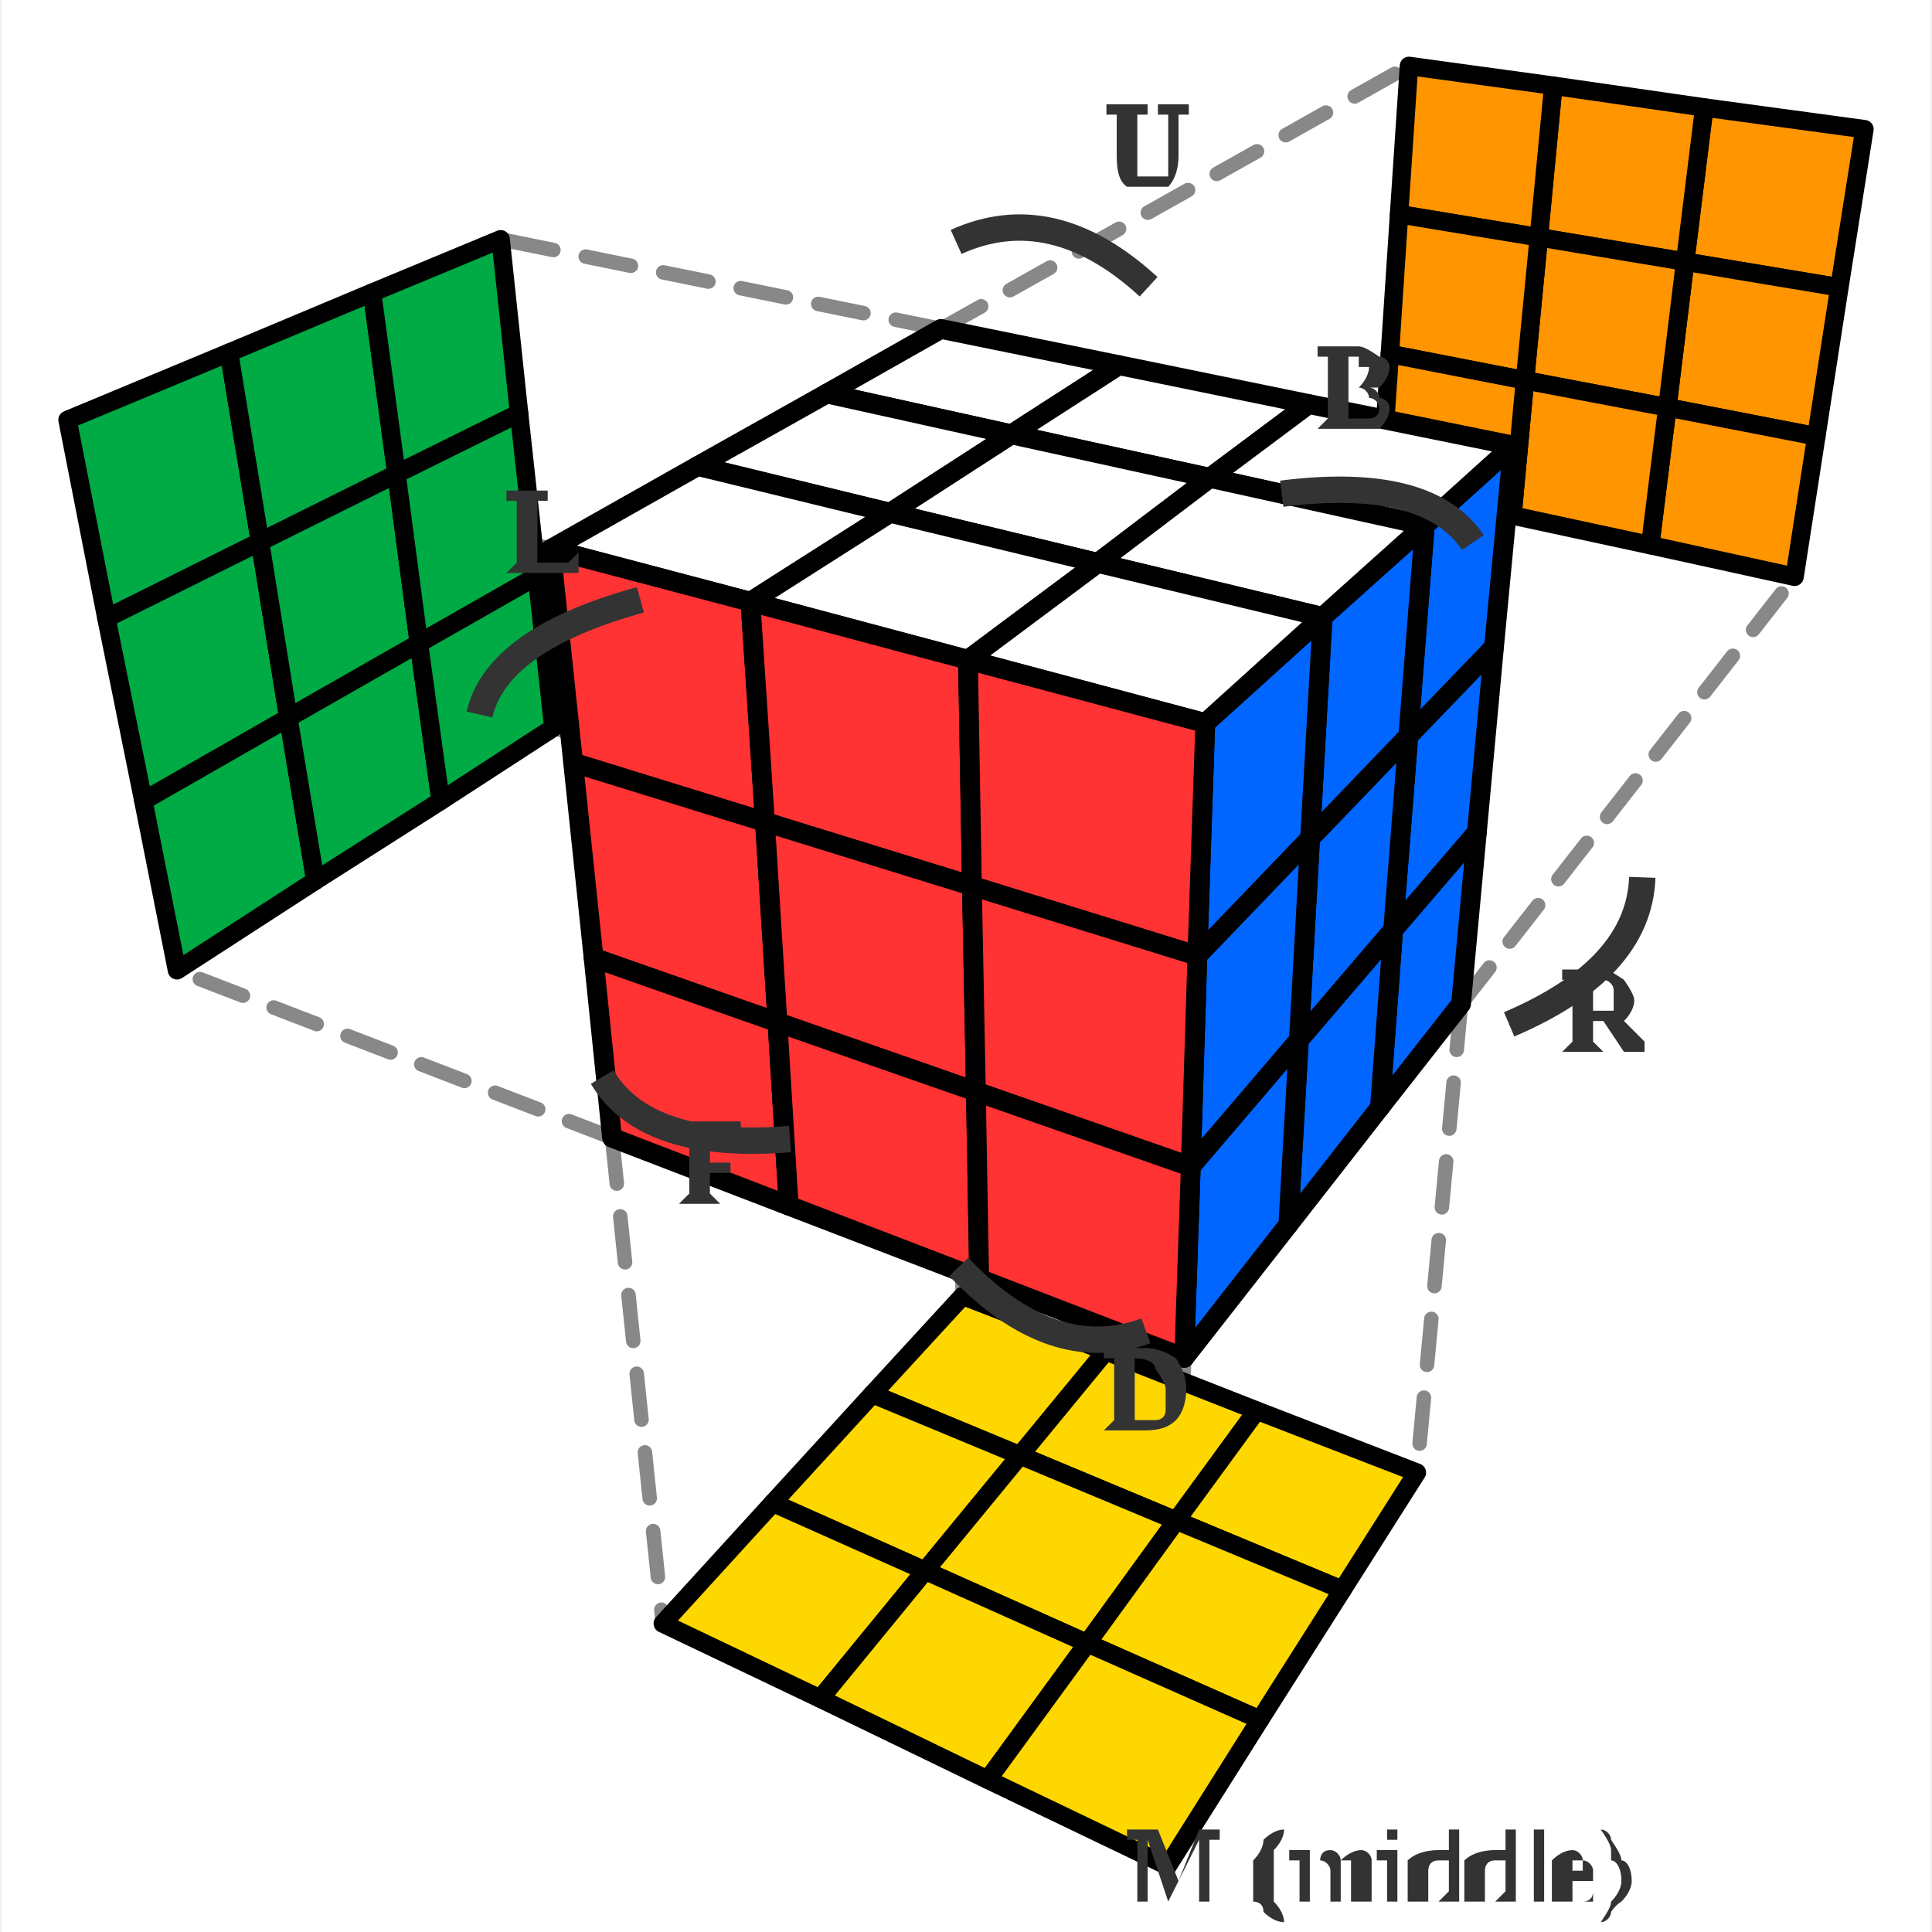
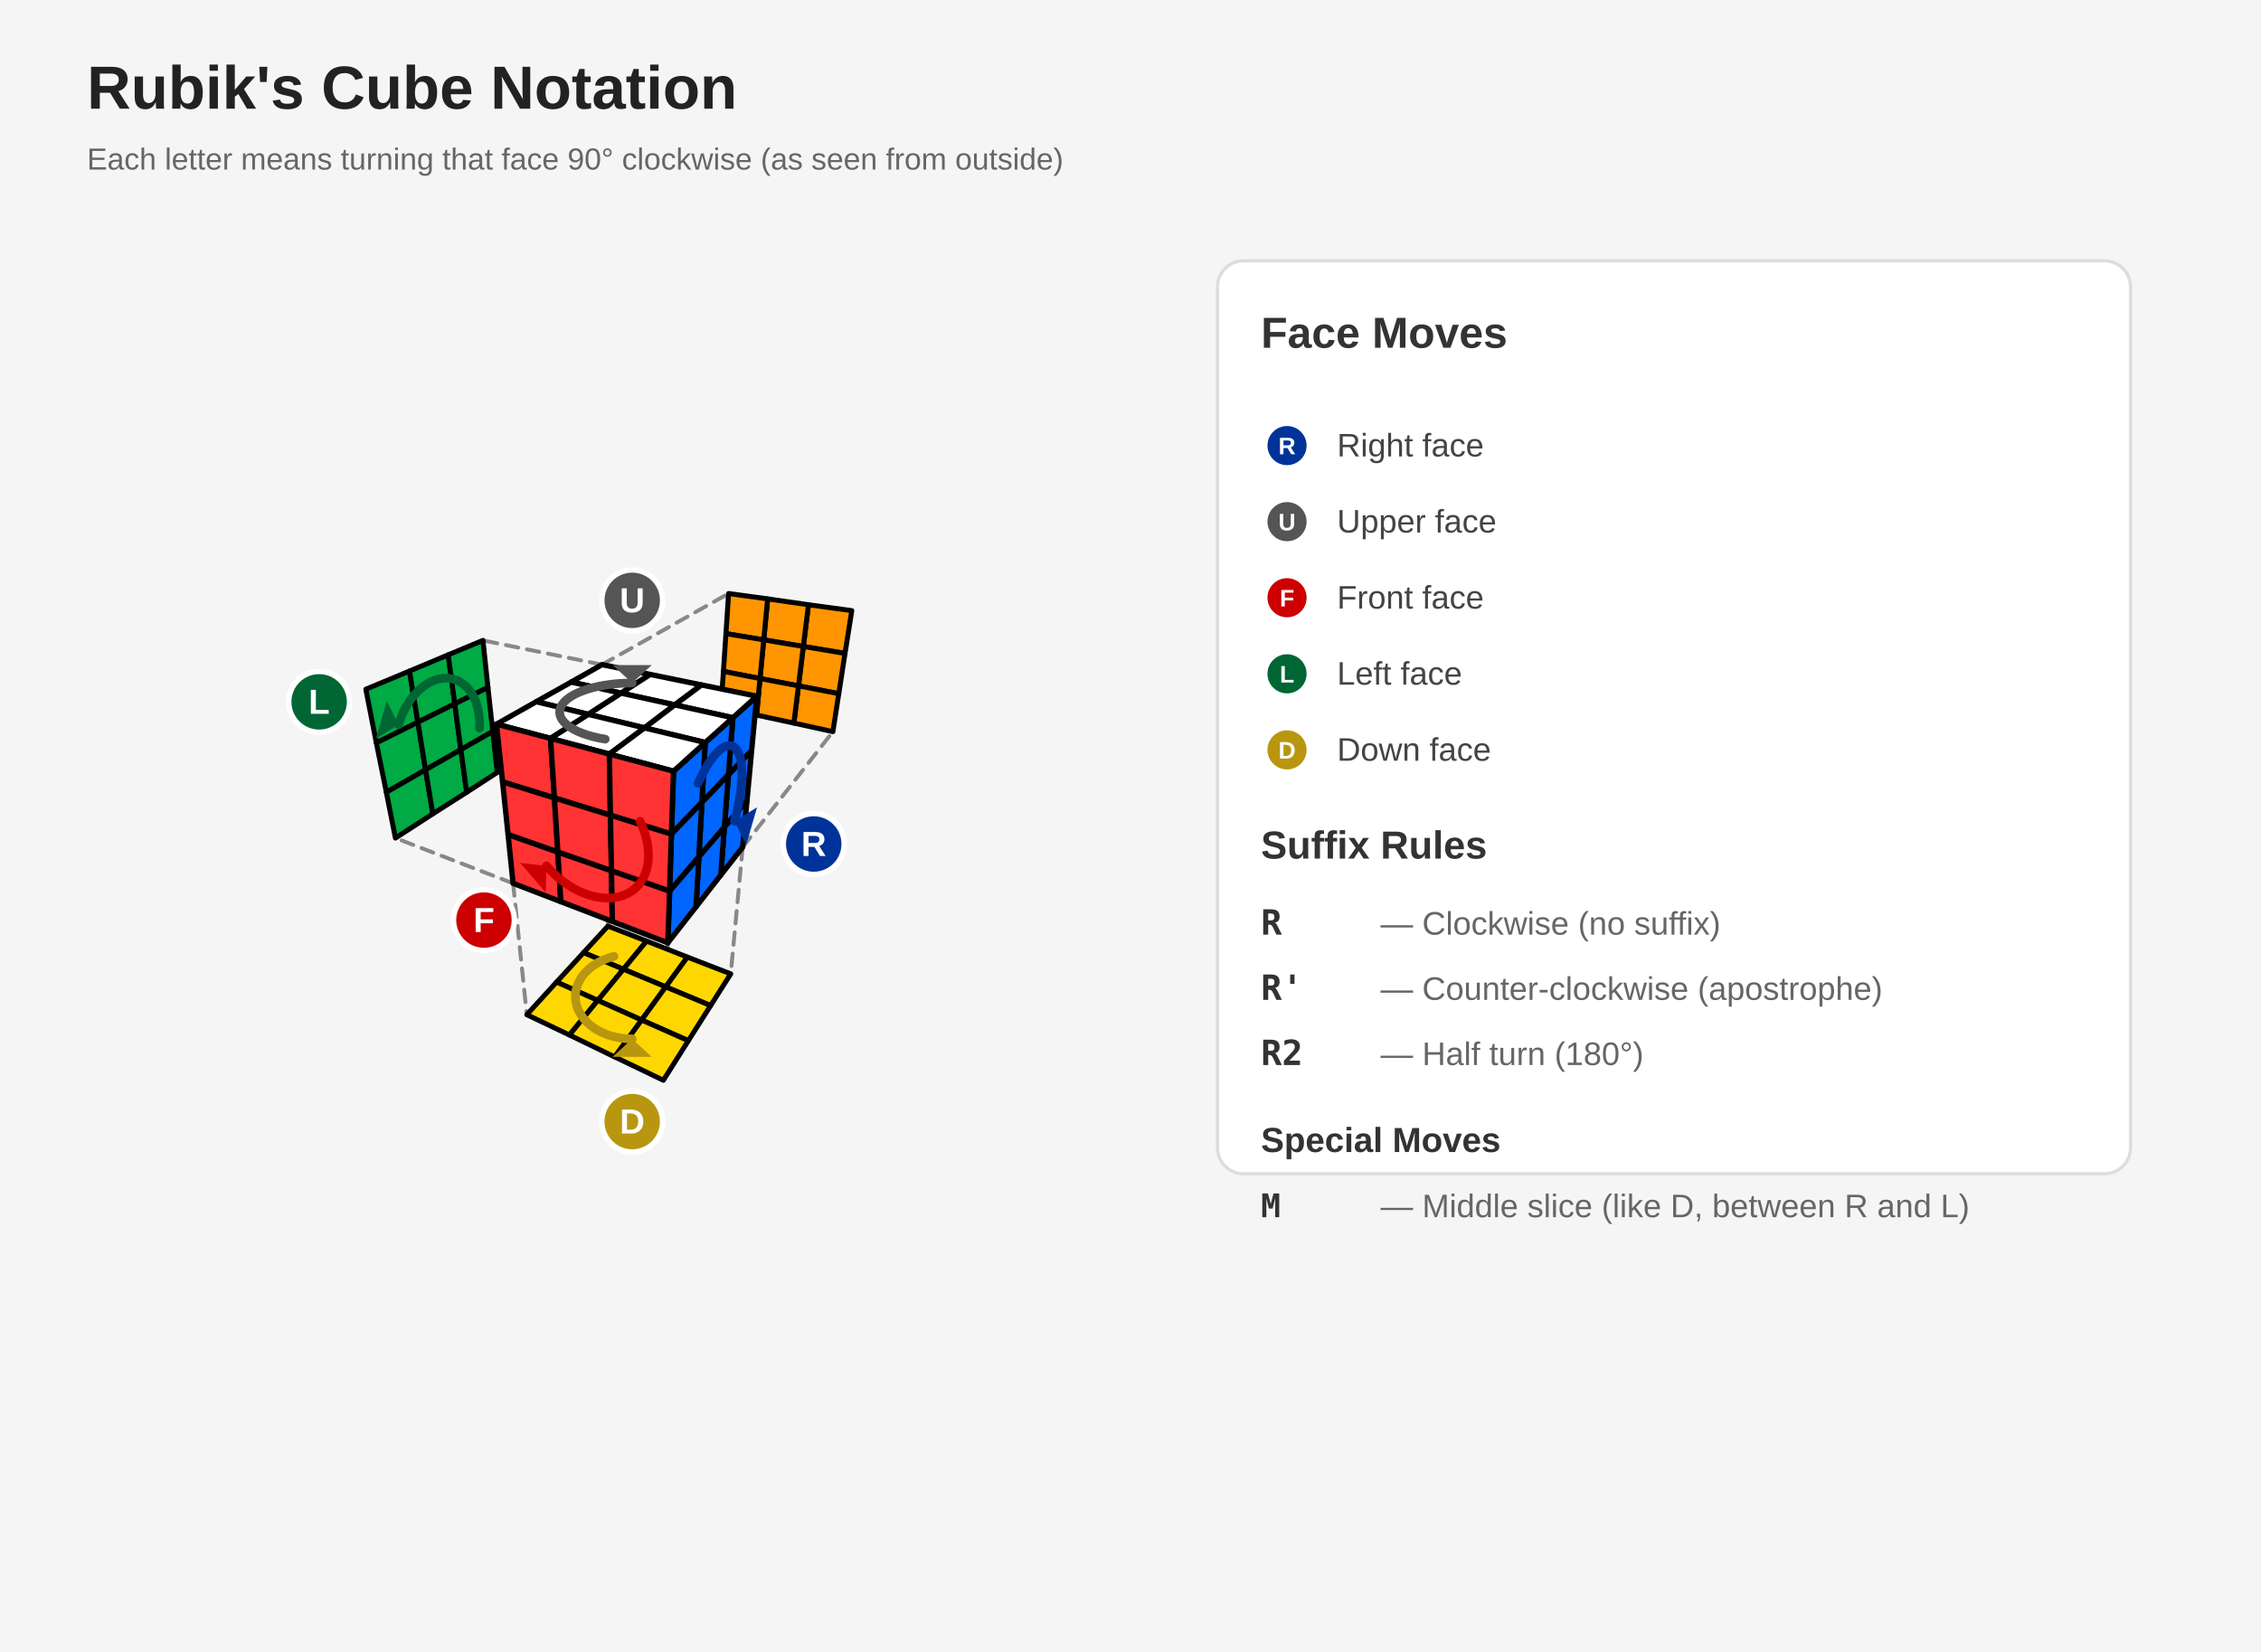
- <svg xmlns="http://www.w3.org/2000/svg" width="600" height="600" viewBox="-1.594 -1.213 2.926 2.931">
-   <rect fill="#FFFFFF" x="-1.594" y="-1.213" width="2.926" height="2.931" />
-   <defs>
-     <marker id="arrowhead" markerWidth="0.1" markerHeight="0.1" refX="0.08" refY="0.05" orient="auto">
-       <polygon points="0,0 0.1,0.05 0,0.1" fill="#333333" />
-     </marker>
-   </defs>
-   <g transform="translate(0.0,0.0) scale(1.0)" style="stroke:#000000;stroke-width:0.028;stroke-linejoin:round;stroke-linecap:round">
+ <svg xmlns="http://www.w3.org/2000/svg" width="1040" height="760" viewBox="0 0 1040 760">
+   <rect fill="#F5F5F5" x="0" y="0" width="1040" height="760" />
+   <text x="40" y="50" font-family="Arial,sans-serif" font-size="28" font-weight="bold" fill="#222">Rubik's Cube Notation</text>
+   <text x="40" y="78" font-family="Arial,sans-serif" font-size="14" fill="#666">Each letter means turning that face 90° clockwise (as seen from outside)</text>
+   <g transform="translate(290.7794,364.3225) scale(82.0)" style="stroke:#000000;stroke-width:0.028;stroke-linejoin:round;stroke-linecap:round">
    <line x1="-0.761" y1="-0.38" x2="-1.494" y2="-0.576" stroke="#888888" stroke-width="0.022" stroke-dasharray="0.07,0.05" stroke-linecap="round" />
    <line x1="-0.169" y1="-0.714" x2="-0.837" y2="-0.85" stroke="#888888" stroke-width="0.022" stroke-dasharray="0.07,0.05" stroke-linecap="round" />
    <line x1="-0.668" y1="0.513" x2="-1.328" y2="0.259" stroke="#888888" stroke-width="0.022" stroke-dasharray="0.07,0.05" stroke-linecap="round" />
    <line x1="-0.151" y1="0.076" x2="-0.757" y2="-0.109" stroke="#888888" stroke-width="0.022" stroke-dasharray="0.07,0.05" stroke-linecap="round" />
    <line x1="-0.668" y1="0.513" x2="-0.591" y2="1.25" stroke="#888888" stroke-width="0.022" stroke-dasharray="0.07,0.05" stroke-linecap="round" />
    <line x1="0.2" y1="0.847" x2="0.175" y2="1.618" stroke="#888888" stroke-width="0.022" stroke-dasharray="0.07,0.05" stroke-linecap="round" />
    <line x1="-0.151" y1="0.076" x2="-0.136" y2="0.753" stroke="#888888" stroke-width="0.022" stroke-dasharray="0.07,0.05" stroke-linecap="round" />
    <line x1="0.62" y1="0.31" x2="0.553" y2="1.021" stroke="#888888" stroke-width="0.022" stroke-dasharray="0.07,0.05" stroke-linecap="round" />
    <line x1="-0.151" y1="0.076" x2="0.498" y2="-0.474" stroke="#888888" stroke-width="0.022" stroke-dasharray="0.07,0.05" stroke-linecap="round" />
    <line x1="0.62" y1="0.31" x2="1.126" y2="-0.338" stroke="#888888" stroke-width="0.022" stroke-dasharray="0.07,0.05" stroke-linecap="round" />
    <line x1="-0.169" y1="-0.714" x2="0.541" y2="-1.113" stroke="#888888" stroke-width="0.022" stroke-dasharray="0.07,0.05" stroke-linecap="round" />
    <line x1="0.699" y1="-0.537" x2="1.232" y2="-1.017" stroke="#888888" stroke-width="0.022" stroke-dasharray="0.07,0.05" stroke-linecap="round" />
    <polygon fill="#00AA44" stroke="#000000" points="-1.494,-0.576 -1.249,-0.678 -1.202,-0.391 -1.435,-0.275" />
    <polygon fill="#00AA44" stroke="#000000" points="-1.249,-0.678 -1.032,-0.769 -0.995,-0.494 -1.202,-0.391" />
    <polygon fill="#00AA44" stroke="#000000" points="-1.032,-0.769 -0.837,-0.85 -0.809,-0.586 -0.995,-0.494" />
    <polygon fill="#00AA44" stroke="#000000" points="-1.435,-0.275 -1.202,-0.391 -1.159,-0.124 -1.379,0.002" />
    <polygon fill="#00AA44" stroke="#000000" points="-1.202,-0.391 -0.995,-0.494 -0.961,-0.237 -1.159,-0.124" />
    <polygon fill="#00AA44" stroke="#000000" points="-0.995,-0.494 -0.809,-0.586 -0.782,-0.339 -0.961,-0.237" />
    <polygon fill="#00AA44" stroke="#000000" points="-1.379,0.002 -1.159,-0.124 -1.118,0.123 -1.328,0.259" />
    <polygon fill="#00AA44" stroke="#000000" points="-1.159,-0.124 -0.961,-0.237 -0.928,0.002 -1.118,0.123" />
    <polygon fill="#00AA44" stroke="#000000" points="-0.961,-0.237 -0.782,-0.339 -0.757,-0.109 -0.928,0.002" />
    <polygon fill="#FFD700" stroke="#000000" points="-0.136,0.753 0.081,0.837 -0.049,0.995 -0.273,0.902" />
    <polygon fill="#FFD700" stroke="#000000" points="0.081,0.837 0.31,0.927 0.188,1.094 -0.049,0.995" />
    <polygon fill="#FFD700" stroke="#000000" points="0.31,0.927 0.553,1.021 0.44,1.199 0.188,1.094" />
    <polygon fill="#FFD700" stroke="#000000" points="-0.273,0.902 -0.049,0.995 -0.193,1.17 -0.424,1.067" />
    <polygon fill="#FFD700" stroke="#000000" points="-0.049,0.995 0.188,1.094 0.053,1.28 -0.193,1.17" />
    <polygon fill="#FFD700" stroke="#000000" points="0.188,1.094 0.44,1.199 0.315,1.396 0.053,1.28" />
    <polygon fill="#FFD700" stroke="#000000" points="-0.424,1.067 -0.193,1.17 -0.352,1.364 -0.591,1.25" />
    <polygon fill="#FFD700" stroke="#000000" points="-0.193,1.17 0.053,1.28 -0.098,1.487 -0.352,1.364" />
    <polygon fill="#FFD700" stroke="#000000" points="0.053,1.28 0.315,1.396 0.175,1.618 -0.098,1.487" />
    <polygon fill="#FF9500" stroke="#000000" points="1.232,-1.017 0.989,-1.05 0.96,-0.816 1.194,-0.777" />
    <polygon fill="#FF9500" stroke="#000000" points="0.989,-1.05 0.76,-1.083 0.738,-0.853 0.96,-0.816" />
    <polygon fill="#FF9500" stroke="#000000" points="0.76,-1.083 0.541,-1.113 0.526,-0.888 0.738,-0.853" />
    <polygon fill="#FF9500" stroke="#000000" points="1.194,-0.777 0.96,-0.816 0.933,-0.595 1.159,-0.551" />
    <polygon fill="#FF9500" stroke="#000000" points="0.96,-0.816 0.738,-0.853 0.717,-0.636 0.933,-0.595" />
    <polygon fill="#FF9500" stroke="#000000" points="0.738,-0.853 0.526,-0.888 0.512,-0.676 0.717,-0.636" />
    <polygon fill="#FF9500" stroke="#000000" points="1.159,-0.551 0.933,-0.595 0.907,-0.386 1.126,-0.338" />
    <polygon fill="#FF9500" stroke="#000000" points="0.933,-0.595 0.717,-0.636 0.698,-0.431 0.907,-0.386" />
    <polygon fill="#FF9500" stroke="#000000" points="0.717,-0.636 0.512,-0.676 0.498,-0.474 0.698,-0.431" />
    <polygon fill="#0066FF" stroke="#000000" stroke-width="0.03" points="0.699,-0.537 0.565,-0.416 0.54,-0.096 0.67,-0.231" />
    <polygon fill="#0066FF" stroke="#000000" stroke-width="0.03" points="0.565,-0.416 0.41,-0.277 0.391,0.059 0.54,-0.096" />
    <polygon fill="#0066FF" stroke="#000000" stroke-width="0.03" points="0.41,-0.277 0.232,-0.116 0.22,0.237 0.391,0.059" />
    <polygon fill="#0066FF" stroke="#000000" stroke-width="0.03" points="0.67,-0.231 0.54,-0.096 0.517,0.198 0.644,0.05" />
    <polygon fill="#0066FF" stroke="#000000" stroke-width="0.03" points="0.54,-0.096 0.391,0.059 0.374,0.365 0.517,0.198" />
    <polygon fill="#0066FF" stroke="#000000" stroke-width="0.03" points="0.391,0.059 0.22,0.237 0.21,0.557 0.374,0.365" />
    <polygon fill="#0066FF" stroke="#000000" stroke-width="0.03" points="0.644,0.05 0.517,0.198 0.497,0.467 0.62,0.31" />
    <polygon fill="#0066FF" stroke="#000000" stroke-width="0.03" points="0.517,0.198 0.374,0.365 0.358,0.645 0.497,0.467" />
    <polygon fill="#0066FF" stroke="#000000" stroke-width="0.03" points="0.374,0.365 0.21,0.557 0.2,0.847 0.358,0.645" />
    <polygon fill="#FFFFFF" stroke="#000000" stroke-width="0.03" points="-0.169,-0.714 0.101,-0.659 -0.062,-0.554 -0.342,-0.616" />
    <polygon fill="#FFFFFF" stroke="#000000" stroke-width="0.03" points="0.101,-0.659 0.389,-0.6 0.239,-0.488 -0.062,-0.554" />
    <polygon fill="#FFFFFF" stroke="#000000" stroke-width="0.03" points="0.389,-0.6 0.699,-0.537 0.565,-0.416 0.239,-0.488" />
    <polygon fill="#FFFFFF" stroke="#000000" stroke-width="0.03" points="-0.342,-0.616 -0.062,-0.554 -0.246,-0.435 -0.538,-0.506" />
    <polygon fill="#FFFFFF" stroke="#000000" stroke-width="0.03" points="-0.062,-0.554 0.239,-0.488 0.069,-0.359 -0.246,-0.435" />
    <polygon fill="#FFFFFF" stroke="#000000" stroke-width="0.03" points="0.239,-0.488 0.565,-0.416 0.41,-0.277 0.069,-0.359" />
    <polygon fill="#FFFFFF" stroke="#000000" stroke-width="0.03" points="-0.538,-0.506 -0.246,-0.435 -0.458,-0.3 -0.761,-0.38" />
    <polygon fill="#FFFFFF" stroke="#000000" stroke-width="0.03" points="-0.246,-0.435 0.069,-0.359 -0.128,-0.212 -0.458,-0.3" />
    <polygon fill="#FFFFFF" stroke="#000000" stroke-width="0.03" points="0.069,-0.359 0.41,-0.277 0.232,-0.116 -0.128,-0.212" />
    <polygon fill="#FF3333" stroke="#000000" stroke-width="0.03" points="-0.761,-0.38 -0.458,-0.3 -0.436,0.034 -0.727,-0.056" />
    <polygon fill="#FF3333" stroke="#000000" stroke-width="0.03" points="-0.458,-0.3 -0.128,-0.212 -0.122,0.131 -0.436,0.034" />
    <polygon fill="#FF3333" stroke="#000000" stroke-width="0.03" points="-0.128,-0.212 0.232,-0.116 0.22,0.237 -0.122,0.131" />
    <polygon fill="#FF3333" stroke="#000000" stroke-width="0.03" points="-0.727,-0.056 -0.436,0.034 -0.417,0.338 -0.696,0.24" />
    <polygon fill="#FF3333" stroke="#000000" stroke-width="0.03" points="-0.436,0.034 -0.122,0.131 -0.116,0.443 -0.417,0.338" />
    <polygon fill="#FF3333" stroke="#000000" stroke-width="0.03" points="-0.122,0.131 0.22,0.237 0.21,0.557 -0.116,0.443" />
    <polygon fill="#FF3333" stroke="#000000" stroke-width="0.03" points="-0.696,0.24 -0.417,0.338 -0.4,0.616 -0.668,0.513" />
    <polygon fill="#FF3333" stroke="#000000" stroke-width="0.03" points="-0.417,0.338 -0.116,0.443 -0.111,0.727 -0.4,0.616" />
    <polygon fill="#FF3333" stroke="#000000" stroke-width="0.03" points="-0.116,0.443 0.21,0.557 0.2,0.847 -0.111,0.727" />
  </g>
-   <path d="M 0.895,0.118 Q 0.89,0.257 0.693,0.341" fill="none" stroke="#333333" stroke-width="0.04" marker-end="url(#arrowhead)" />
-   <text x="0.838" y="0.382" font-size="0.18" font-weight="bold" text-anchor="middle" fill="#333333">R</text>
-   <path d="M -0.869,-0.129 Q -0.843,-0.243 -0.625,-0.303" fill="none" stroke="#333333" stroke-width="0.04" marker-end="url(#arrowhead)" />
-   <text x="-0.769" y="-0.344" font-size="0.18" font-weight="bold" text-anchor="middle" fill="#333333">L</text>
-   <path d="M -0.146,-0.846 Q 0,-0.912 0.146,-0.778" fill="none" stroke="#333333" stroke-width="0.04" marker-end="url(#arrowhead)" />
-   <text x="0.146" y="-0.928" font-size="0.18" font-weight="bold" text-anchor="middle" fill="#333333">U</text>
-   <path d="M -0.142,0.709 Q 0,0.858 0.142,0.806" fill="none" stroke="#333333" stroke-width="0.04" marker-end="url(#arrowhead)" />
-   <text x="0.142" y="0.956" font-size="0.18" font-weight="bold" text-anchor="middle" fill="#333333">D</text>
-   <path d="M -0.683,0.421 Q -0.616,0.533 -0.398,0.515" fill="none" stroke="#333333" stroke-width="0.04" marker-end="url(#arrowhead)" />
-   <text x="-0.511" y="0.613" font-size="0.18" font-weight="bold" text-anchor="middle" fill="#333333">F</text>
-   <path d="M 0.638,-0.39 Q 0.569,-0.492 0.348,-0.464" fill="none" stroke="#333333" stroke-width="0.04" marker-end="url(#arrowhead)" />
-   <text x="0.461" y="-0.563" font-size="0.18" font-weight="bold" text-anchor="middle" fill="#333333">B</text>
-   <text x="0.5" y="1.668" font-size="0.16" font-weight="bold" text-anchor="middle" fill="#333333">M (middle)</text>
+   <path d="M 321.10 360.37 L 322.30 357.75 L 323.54 355.28 L 324.81 353.00 L 326.10 350.92 L 327.39 349.07 L 328.67 347.44 L 329.93 346.06 L 331.16 344.93 L 332.35 344.05 L 333.50 343.44 L 334.58 343.07 L 335.60 342.97 L 336.55 343.11 L 337.42 343.49 L 338.21 344.11 L 338.91 344.94 L 339.53 346.00 L 340.05 347.25 L 340.47 348.68 L 340.81 350.29 L 341.05 352.06 L 341.19 353.98 L 341.24 356.02 L 341.20 358.18 L 341.06 360.44 L 340.84 362.78 L 340.53 365.20 L 340.14 367.66 L 339.67 370.17 L 339.12 372.71 L 338.49 375.25 L 337.80 377.79" fill="none" stroke="#003399" stroke-width="4" stroke-linecap="round" />
+   <polygon points="337.80,377.79 343.23,388.73 348.22,371.43" fill="#003399" stroke="none" />
+   <circle cx="374.3" cy="388.3" r="14" fill="#003399" stroke="#FFF" stroke-width="2.5" />
+   <text x="374.3" y="393.8" text-anchor="middle" font-family="Arial,sans-serif" font-size="16" font-weight="bold" fill="#FFF">R</text>
+   <path d="M 278.39 340.06 L 275.52 339.54 L 272.79 338.91 L 270.24 338.18 L 267.88 337.37 L 265.72 336.47 L 263.80 335.51 L 262.11 334.48 L 260.67 333.40 L 259.50 332.28 L 258.58 331.14 L 257.93 329.97 L 257.54 328.79 L 257.41 327.62 L 257.54 326.45 L 257.92 325.30 L 258.54 324.17 L 259.39 323.08 L 260.46 322.03 L 261.73 321.03 L 263.20 320.08 L 264.86 319.19 L 266.68 318.36 L 268.65 317.60 L 270.76 316.91 L 272.99 316.29 L 275.33 315.75 L 277.77 315.29 L 280.28 314.91 L 282.85 314.61 L 285.47 314.40 L 288.12 314.27 L 290.78 314.23" fill="none" stroke="#555555" stroke-width="4" stroke-linecap="round" />
+   <polygon points="290.78,314.23 299.78,305.98 281.78,305.98" fill="#555555" stroke="none" />
+   <circle cx="290.8" cy="276.2" r="14" fill="#555555" stroke="#FFF" stroke-width="2.5" />
+   <text x="290.8" y="281.7" text-anchor="middle" font-family="Arial,sans-serif" font-size="16" font-weight="bold" fill="#FFF">U</text>
+   <path d="M 294.44 377.88 L 295.67 380.68 L 296.67 383.50 L 297.43 386.30 L 297.95 389.06 L 298.23 391.75 L 298.26 394.36 L 298.06 396.86 L 297.63 399.24 L 296.96 401.47 L 296.08 403.53 L 295.00 405.42 L 293.72 407.13 L 292.26 408.63 L 290.63 409.93 L 288.86 411.02 L 286.94 411.88 L 284.92 412.53 L 282.79 412.96 L 280.57 413.17 L 278.29 413.17 L 275.95 412.95 L 273.58 412.51 L 271.20 411.88 L 268.81 411.05 L 266.43 410.03 L 264.08 408.83 L 261.78 407.45 L 259.53 405.92 L 257.35 404.23 L 255.25 402.41 L 253.25 400.45 L 251.36 398.38" fill="none" stroke="#CC0000" stroke-width="4" stroke-linecap="round" />
+   <polygon points="251.36,398.38 239.23,396.98 251.01,410.59" fill="#CC0000" stroke="none" />
+   <circle cx="222.6" cy="423.3" r="14" fill="#CC0000" stroke="#FFF" stroke-width="2.5" />
+   <text x="222.6" y="428.8" text-anchor="middle" font-family="Arial,sans-serif" font-size="16" font-weight="bold" fill="#FFF">F</text>
+   <path d="M 220.55 334.99 L 220.60 332.87 L 220.51 330.77 L 220.30 328.72 L 219.96 326.73 L 219.49 324.82 L 218.89 322.98 L 218.17 321.25 L 217.33 319.63 L 216.36 318.13 L 215.29 316.77 L 214.10 315.55 L 212.82 314.50 L 211.44 313.62 L 209.97 312.92 L 208.43 312.41 L 206.83 312.09 L 205.17 311.98 L 203.47 312.08 L 201.74 312.39 L 199.99 312.91 L 198.25 313.65 L 196.52 314.59 L 194.82 315.74 L 193.16 317.09 L 191.57 318.62 L 190.06 320.33 L 188.63 322.21 L 187.32 324.23 L 186.12 326.38 L 185.05 328.64 L 184.12 330.99 L 183.34 333.41" fill="none" stroke="#006633" stroke-width="4" stroke-linecap="round" />
+   <polygon points="183.34,333.41 177.91,322.47 172.92,339.77" fill="#006633" stroke="none" />
+   <circle cx="146.8" cy="322.9" r="14" fill="#006633" stroke="#FFF" stroke-width="2.5" />
+   <text x="146.8" y="328.4" text-anchor="middle" font-family="Arial,sans-serif" font-size="16" font-weight="bold" fill="#FFF">L</text>
+   <path d="M 282.40 439.98 L 280.41 440.55 L 278.48 441.24 L 276.62 442.06 L 274.86 442.99 L 273.20 444.02 L 271.65 445.16 L 270.24 446.40 L 268.95 447.73 L 267.82 449.14 L 266.84 450.63 L 266.04 452.18 L 265.41 453.79 L 264.96 455.44 L 264.71 457.12 L 264.65 458.82 L 264.79 460.53 L 265.14 462.24 L 265.69 463.92 L 266.44 465.57 L 267.40 467.18 L 268.55 468.72 L 269.88 470.18 L 271.40 471.56 L 273.09 472.83 L 274.93 473.98 L 276.92 475.01 L 279.03 475.89 L 281.25 476.63 L 283.55 477.22 L 285.92 477.64 L 288.34 477.89 L 290.78 477.98" fill="none" stroke="#B8960F" stroke-width="4" stroke-linecap="round" />
+   <polygon points="290.78,477.98 281.78,486.23 299.78,486.23" fill="#B8960F" stroke="none" />
+   <circle cx="290.8" cy="516.0" r="14" fill="#B8960F" stroke="#FFF" stroke-width="2.5" />
+   <text x="290.8" y="521.5" text-anchor="middle" font-family="Arial,sans-serif" font-size="16" font-weight="bold" fill="#FFF">D</text>
+   <rect x="560" y="120" width="420" height="420" rx="12" fill="#FFF" stroke="#DDD" stroke-width="1.5" />
+   <text x="580" y="160" font-family="Arial,sans-serif" font-size="20" font-weight="bold" fill="#333">Face Moves</text>
+   <circle cx="592" cy="205" r="9" fill="#003399" />
+   <text x="592" y="209" text-anchor="middle" font-family="Arial,sans-serif" font-size="11" font-weight="bold" fill="#FFF">R</text>
+   <text x="615" y="210" font-family="Arial,sans-serif" font-size="15" fill="#444">Right face</text>
+   <circle cx="592" cy="240" r="9" fill="#555555" />
+   <text x="592" y="244" text-anchor="middle" font-family="Arial,sans-serif" font-size="11" font-weight="bold" fill="#FFF">U</text>
+   <text x="615" y="245" font-family="Arial,sans-serif" font-size="15" fill="#444">Upper face</text>
+   <circle cx="592" cy="275" r="9" fill="#CC0000" />
+   <text x="592" y="279" text-anchor="middle" font-family="Arial,sans-serif" font-size="11" font-weight="bold" fill="#FFF">F</text>
+   <text x="615" y="280" font-family="Arial,sans-serif" font-size="15" fill="#444">Front face</text>
+   <circle cx="592" cy="310" r="9" fill="#006633" />
+   <text x="592" y="314" text-anchor="middle" font-family="Arial,sans-serif" font-size="11" font-weight="bold" fill="#FFF">L</text>
+   <text x="615" y="315" font-family="Arial,sans-serif" font-size="15" fill="#444">Left face</text>
+   <circle cx="592" cy="345" r="9" fill="#B8960F" />
+   <text x="592" y="349" text-anchor="middle" font-family="Arial,sans-serif" font-size="11" font-weight="bold" fill="#FFF">D</text>
+   <text x="615" y="350" font-family="Arial,sans-serif" font-size="15" fill="#444">Down face</text>
+   <text x="580" y="395" font-family="Arial,sans-serif" font-size="18" font-weight="bold" fill="#333">Suffix Rules</text>
+   <text x="580" y="430" font-family="monospace" font-size="16" font-weight="bold" fill="#333">R</text>
+   <text x="635" y="430" font-family="Arial,sans-serif" font-size="15" fill="#666">—  Clockwise (no suffix)</text>
+   <text x="580" y="460" font-family="monospace" font-size="16" font-weight="bold" fill="#333">R'</text>
+   <text x="635" y="460" font-family="Arial,sans-serif" font-size="15" fill="#666">—  Counter-clockwise (apostrophe)</text>
+   <text x="580" y="490" font-family="monospace" font-size="16" font-weight="bold" fill="#333">R2</text>
+   <text x="635" y="490" font-family="Arial,sans-serif" font-size="15" fill="#666">—  Half turn (180°)</text>
+   <text x="580" y="530" font-family="Arial,sans-serif" font-size="16" font-weight="bold" fill="#333">Special Moves</text>
+   <text x="580" y="560" font-family="monospace" font-size="15" font-weight="bold" fill="#333">M</text>
+   <text x="635" y="560" font-family="Arial,sans-serif" font-size="15" fill="#666">—  Middle slice (like D, between R and L)</text>
</svg>
